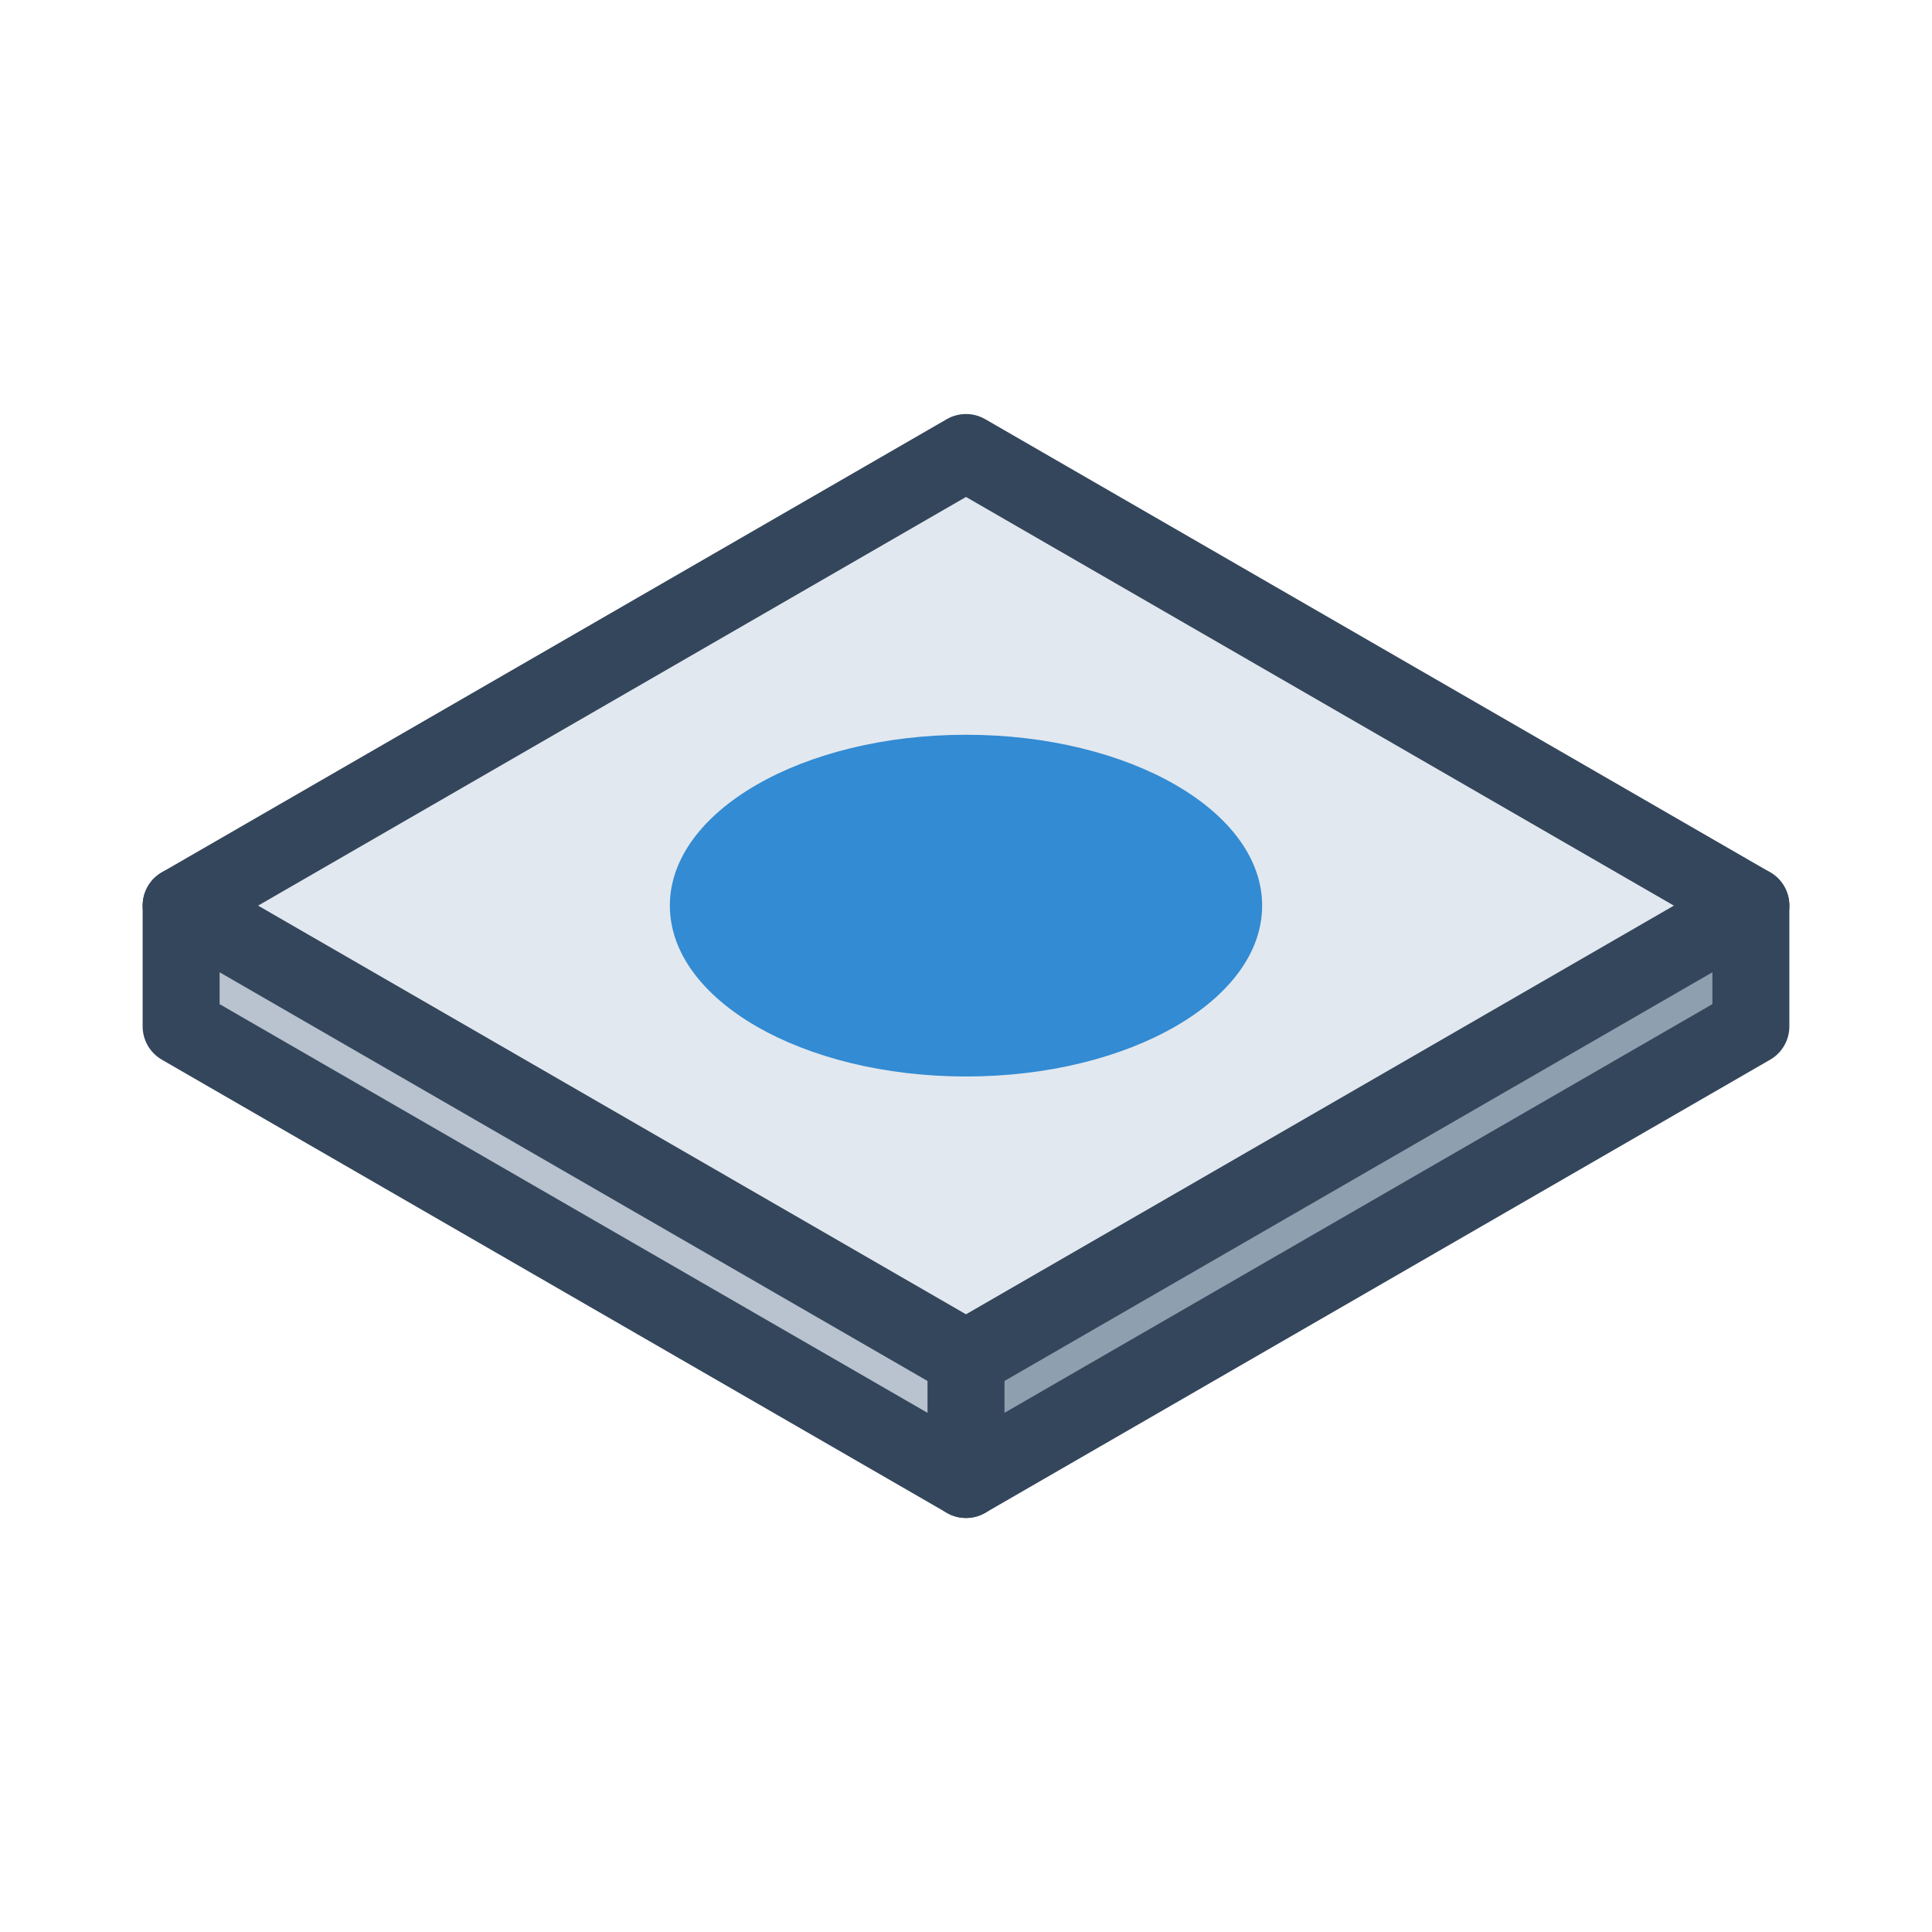
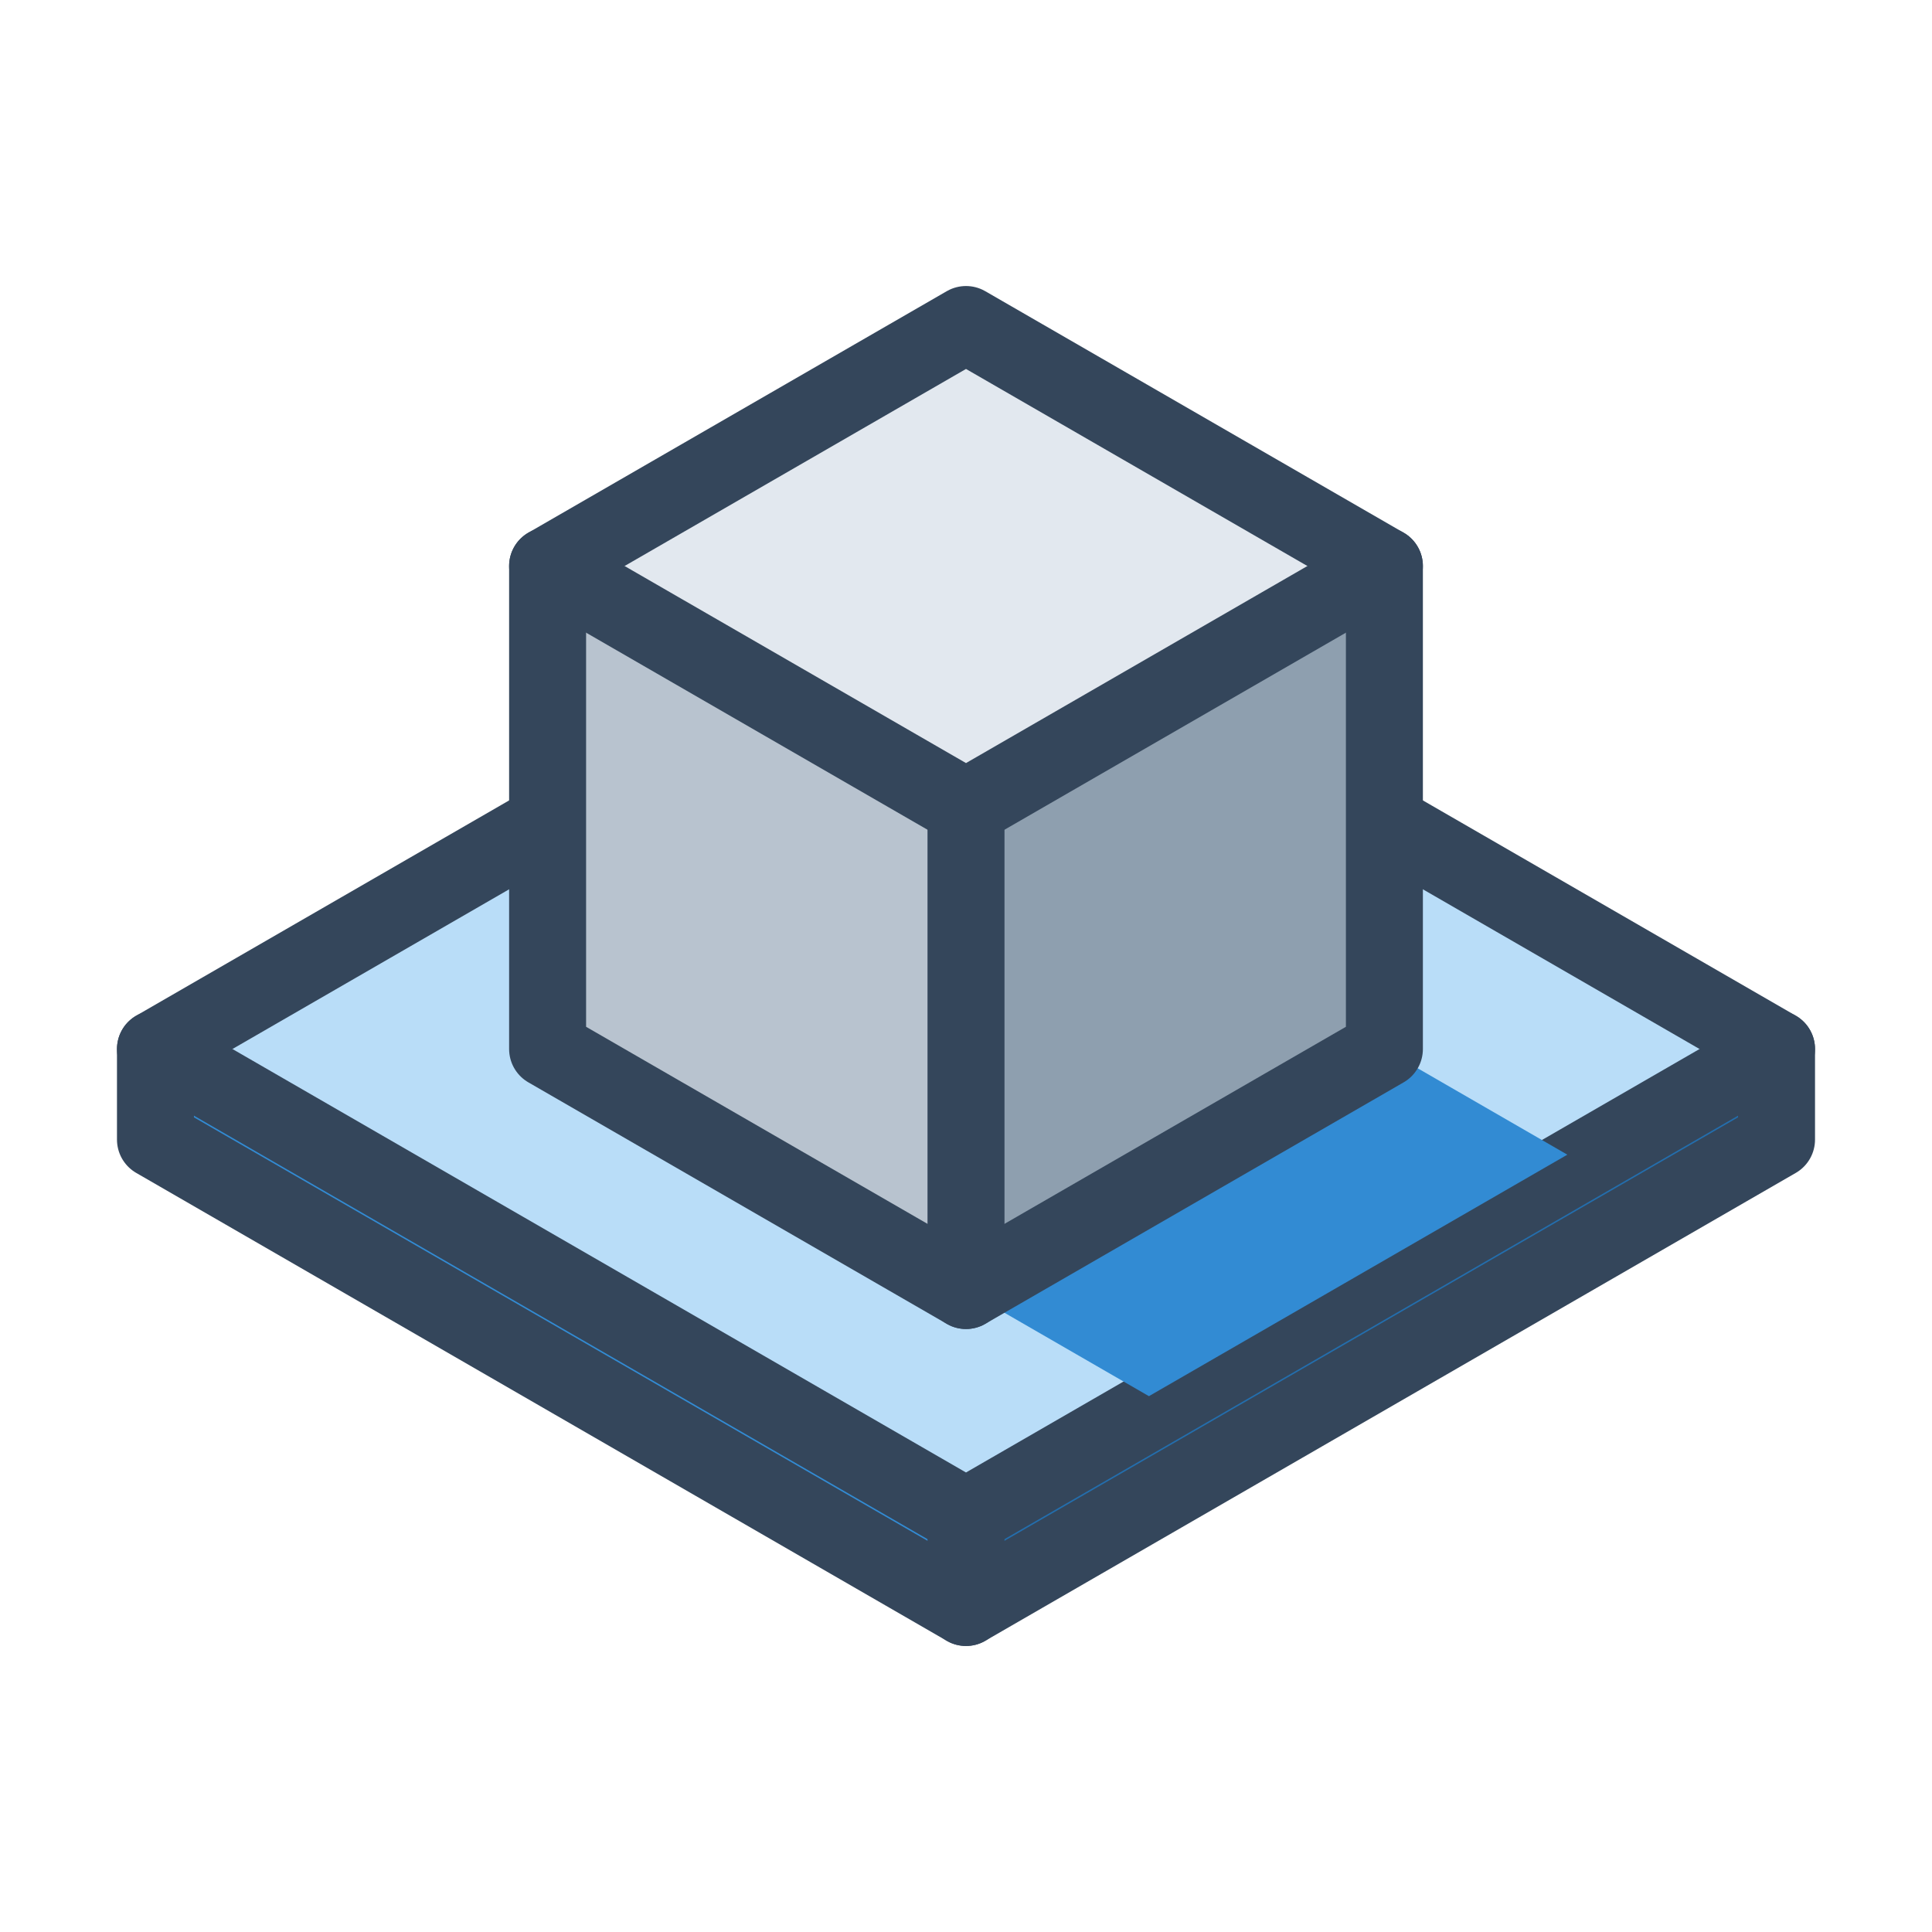
<svg xmlns="http://www.w3.org/2000/svg" viewBox="0 0 64 64">
-   <path d="M6 30L32 45.01L32 49.01L6 34Z" fill="#b8c3cf" />
-   <path d="M58 30L32 45.01L32 49.01L58 34Z" fill="#8e9faf" />
-   <path d="M32 14.99L58 30L32 45.01L6 30Z" fill="#e2e8ef" />
-   <path d="M32 14.99L58 30L58 34L32 49.01L6 34L6 30Z" fill="none" stroke="#34465b" stroke-width="2.55" stroke-linejoin="round" stroke-linecap="round" />
-   <path d="M6 30L32 45.01L58 30" fill="none" stroke="#34465b" stroke-width="2.55" stroke-linejoin="round" stroke-linecap="round" />
-   <path d="M32 45.01L32 49.01" fill="none" stroke="#34465b" stroke-width="2.55" stroke-linejoin="round" stroke-linecap="round" />
-   <path d="M22.19 30A9.81 5.66 0 1 0 41.81 30A9.81 5.66 0 1 0 22.19 30Z" fill="#328bd3" />
+   <path d="M5.15 34.75L32 50.25L32 53.25L5.15 37.75Z" fill="#328bd3" />
+   <path d="M58.85 34.75L32 50.25L32 53.25L58.85 37.75Z" fill="#236ead" />
+   <path d="M32 19.25L58.85 34.75L32 50.25L5.15 34.75Z" fill="#b9ddf8" />
+   <path d="M32 19.25L58.85 34.75L58.85 37.75L32 53.25L5.15 37.75L5.15 34.75Z" fill="none" stroke="#34465b" stroke-width="2.55" stroke-linejoin="round" stroke-linecap="round" />
+   <path d="M5.15 34.75L32 50.25L58.85 34.75" fill="none" stroke="#34465b" stroke-width="2.55" stroke-linejoin="round" stroke-linecap="round" />
+   <path d="M32 50.25L32 53.25" fill="none" stroke="#34465b" stroke-width="2.55" stroke-linejoin="round" stroke-linecap="round" />
+   <path d="M32 26.75L51.92 38.25L38.06 46.25L18.14 34.75Z" fill="#328bd3" />
+   <path d="M18.14 18.75L32 26.75L32 42.75L18.14 34.75Z" fill="#b8c3cf" />
+   <path d="M45.86 18.75L32 26.75L32 42.75L45.86 34.75Z" fill="#8e9faf" />
+   <path d="M32 10.75L45.86 18.75L32 26.75L18.14 18.75Z" fill="#e2e8ef" />
+   <path d="M32 10.75L45.86 18.75L45.86 34.75L32 42.75L18.14 34.75L18.14 18.75Z" fill="none" stroke="#34465b" stroke-width="2.55" stroke-linejoin="round" stroke-linecap="round" />
+   <path d="M18.14 18.75L32 26.75L45.86 18.75" fill="none" stroke="#34465b" stroke-width="2.55" stroke-linejoin="round" stroke-linecap="round" />
+   <path d="M32 26.75L32 42.75" fill="none" stroke="#34465b" stroke-width="2.55" stroke-linejoin="round" stroke-linecap="round" />
</svg>
